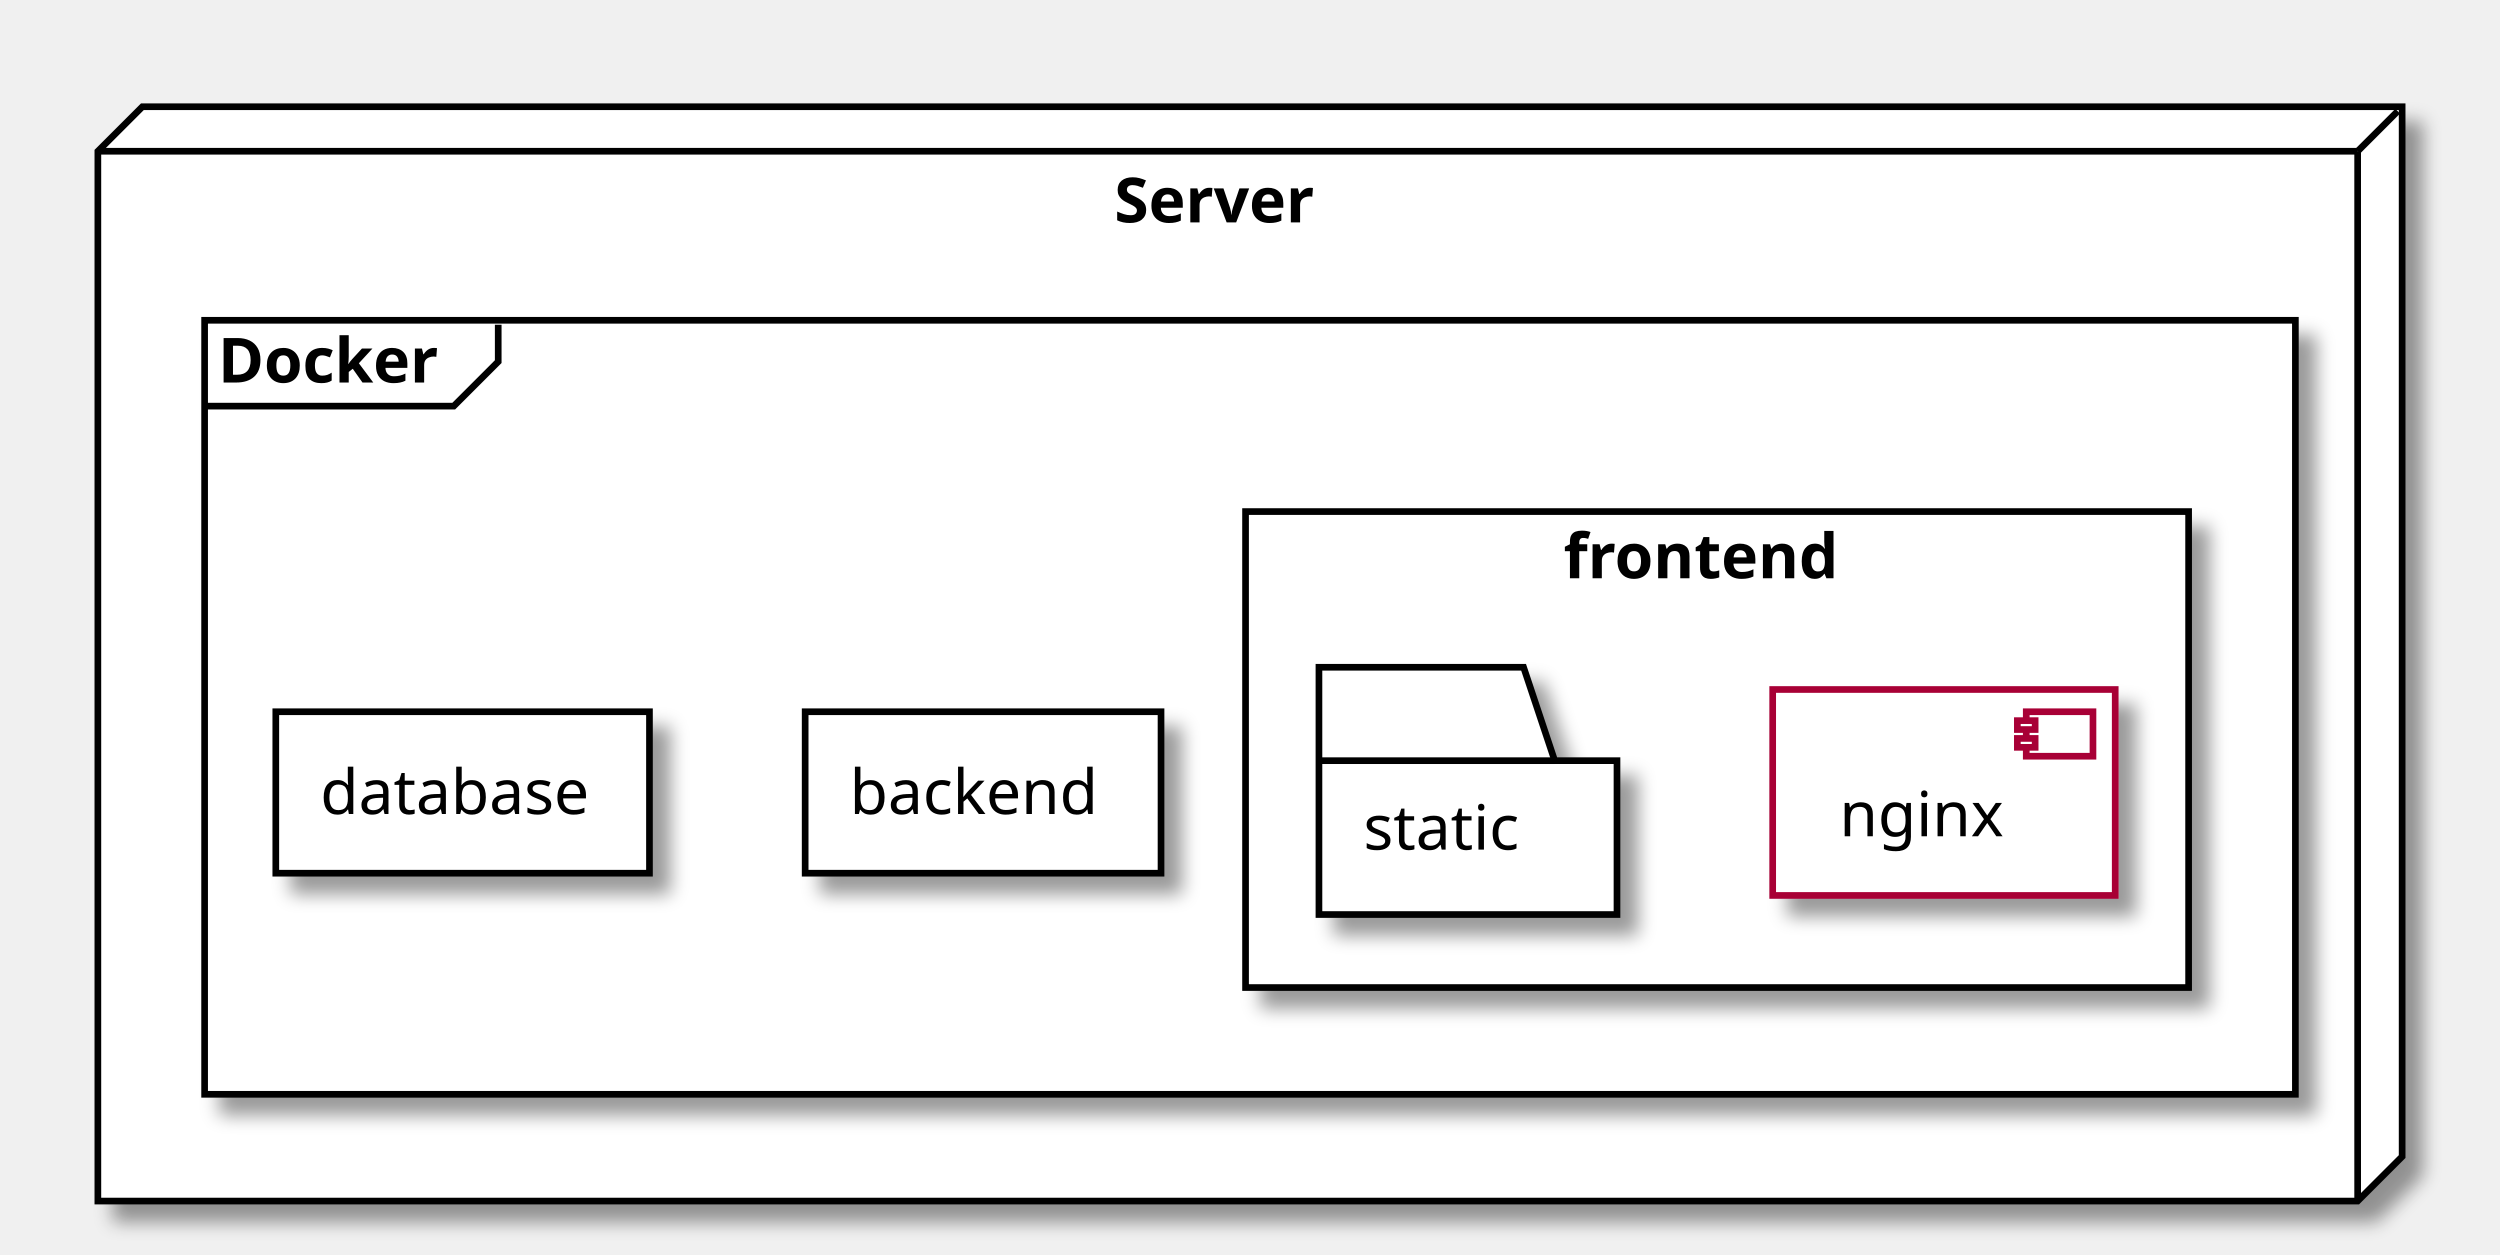
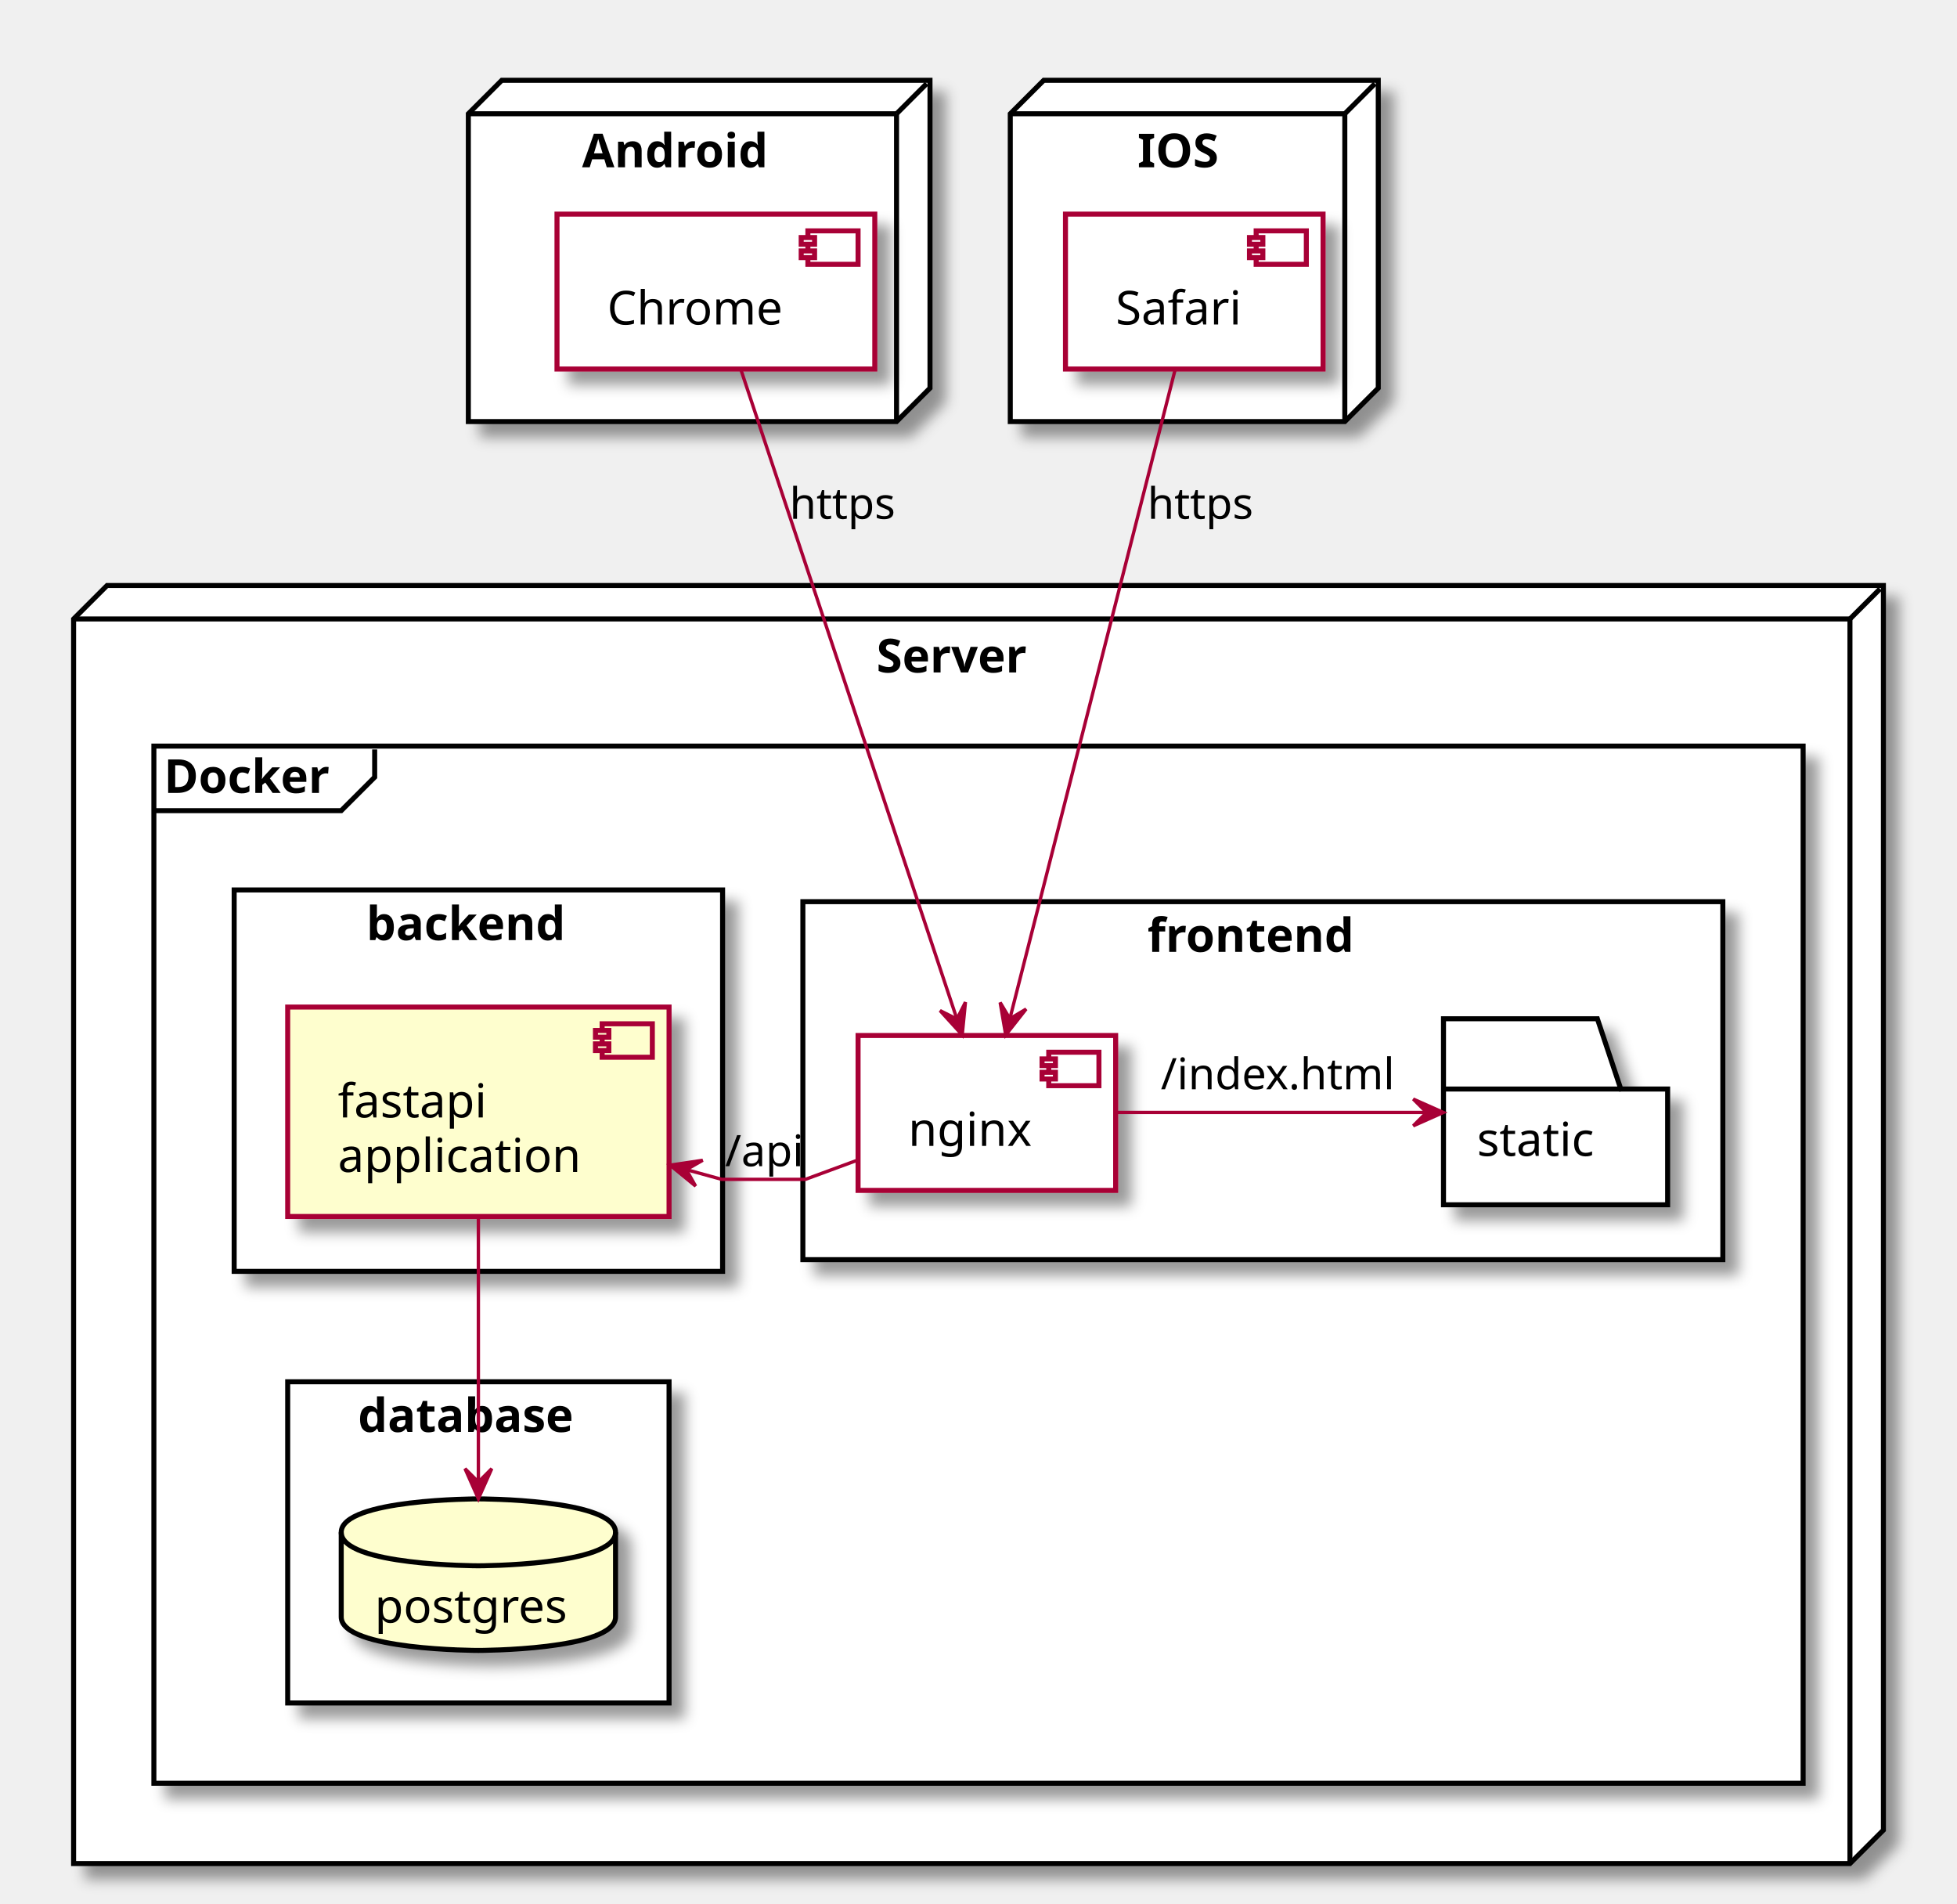
- <svg xmlns="http://www.w3.org/2000/svg" contentScriptType="application/ecmascript" contentStyleType="text/css" height="282px" preserveAspectRatio="none" style="width:562px;height:282px;" version="1.1" viewBox="0 0 562 282" width="562px" zoomAndPan="magnify">
+ <svg xmlns="http://www.w3.org/2000/svg" contentScriptType="application/ecmascript" contentStyleType="text/css" height="569px" preserveAspectRatio="none" style="width:585px;height:569px;" version="1.1" viewBox="0 0 585 569" width="585px" zoomAndPan="magnify">
  <defs>
-     <filter height="300%" id="fgi7an5chugss" width="300%" x="-1" y="-1">
+     <filter height="300%" id="fc3mp46sastr4" width="300%" x="-1" y="-1">
      <feGaussianBlur result="blurOut" stdDeviation="2.0" />
      <feColorMatrix in="blurOut" result="blurOut2" type="matrix" values="0 0 0 0 0 0 0 0 0 0 0 0 0 0 0 0 0 0 .4 0" />
      <feOffset dx="4.0" dy="4.0" in="blurOut2" result="blurOut3" />
      <feBlend in="SourceGraphic" in2="blurOut3" mode="normal" />
    </filter>
  </defs>
  <g>
-     <polygon fill="#FFFFFF" filter="url(#fgi7an5chugss)" points="22,34,32,24,540,24,540,260,530,270,22,270,22,34" style="stroke: #000000; stroke-width: 1.5;" />
-     <line style="stroke: #000000; stroke-width: 1.5;" x1="530" x2="539" y1="34" y2="25" />
-     <line style="stroke: #000000; stroke-width: 1.5;" x1="22" x2="530" y1="34" y2="34" />
-     <line style="stroke: #000000; stroke-width: 1.5;" x1="530" x2="530" y1="34" y2="270" />
-     <text fill="#000000" font-family="sans-serif" font-size="14" font-weight="bold" lengthAdjust="spacingAndGlyphs" textLength="53" x="250.5" y="49.995">Server</text>
-     <rect fill="#FFFFFF" filter="url(#fgi7an5chugss)" height="174" style="stroke: #000000; stroke-width: 1.5;" width="470" x="46" y="72" />
-     <path d="M112,73 L112,81.297 L102,91.297 L46,91.297 " fill="none" style="stroke: #000000; stroke-width: 1.5;" />
-     <text fill="#000000" font-family="sans-serif" font-size="14" font-weight="bold" lengthAdjust="spacingAndGlyphs" textLength="56" x="49" y="85.995">Docker</text>
-     <rect fill="#FFFFFF" filter="url(#fgi7an5chugss)" height="107" style="stroke: #000000; stroke-width: 1.5;" width="212" x="280" y="115" />
-     <text fill="#000000" font-family="sans-serif" font-size="14" font-weight="bold" lengthAdjust="spacingAndGlyphs" textLength="69" x="351.5" y="129.995">frontend</text>
-     <rect fill="#FFFFFF" filter="url(#fgi7an5chugss)" height="46.297" style="stroke: #A80036; stroke-width: 1.5;" width="77" x="398.5" y="155" />
-     <rect fill="#FFFFFF" height="10" style="stroke: #A80036; stroke-width: 1.5;" width="15" x="455.5" y="160" />
-     <rect fill="#FFFFFF" height="2" style="stroke: #A80036; stroke-width: 1.5;" width="4" x="453.5" y="162" />
-     <rect fill="#FFFFFF" height="2" style="stroke: #A80036; stroke-width: 1.5;" width="4" x="453.5" y="166" />
-     <text fill="#000000" font-family="sans-serif" font-size="14" lengthAdjust="spacingAndGlyphs" textLength="37" x="413.5" y="187.995">nginx</text>
-     <polygon fill="#FFFFFF" filter="url(#fgi7an5chugss)" points="296.5,150,342.5,150,349.5,171,363.5,171,363.5,205.594,296.5,205.594,296.5,150" style="stroke: #000000; stroke-width: 1.5;" />
-     <line style="stroke: #000000; stroke-width: 1.5;" x1="296.5" x2="349.5" y1="171" y2="171" />
-     <text fill="#000000" font-family="sans-serif" font-size="14" lengthAdjust="spacingAndGlyphs" textLength="37" x="306.5" y="190.995">static</text>
-     <rect fill="#FFFFFF" filter="url(#fgi7an5chugss)" height="36.297" style="stroke: #000000; stroke-width: 1.5;" width="80" x="181" y="160" />
-     <text fill="#000000" font-family="sans-serif" font-size="14" lengthAdjust="spacingAndGlyphs" textLength="60" x="191" y="182.995">backend</text>
-     <rect fill="#FFFFFF" filter="url(#fgi7an5chugss)" height="36.297" style="stroke: #000000; stroke-width: 1.5;" width="84" x="62" y="160" />
-     <text fill="#000000" font-family="sans-serif" font-size="14" lengthAdjust="spacingAndGlyphs" textLength="64" x="72" y="182.995">database</text>
+     <polygon fill="#FFFFFF" filter="url(#fc3mp46sastr4)" points="22,185,32,175,563,175,563,547,553,557,22,557,22,185" style="stroke: #000000; stroke-width: 1.5;" />
+     <line style="stroke: #000000; stroke-width: 1.5;" x1="553" x2="562" y1="185" y2="176" />
+     <line style="stroke: #000000; stroke-width: 1.5;" x1="22" x2="553" y1="185" y2="185" />
+     <line style="stroke: #000000; stroke-width: 1.5;" x1="553" x2="553" y1="185" y2="557" />
+     <text fill="#000000" font-family="sans-serif" font-size="14" font-weight="bold" lengthAdjust="spacingAndGlyphs" textLength="53" x="262" y="200.995">Server</text>
+     <rect fill="#FFFFFF" filter="url(#fc3mp46sastr4)" height="310" style="stroke: #000000; stroke-width: 1.5;" width="493" x="46" y="223" />
+     <path d="M112,224 L112,232.297 L102,242.297 L46,242.297 " fill="none" style="stroke: #000000; stroke-width: 1.5;" />
+     <text fill="#000000" font-family="sans-serif" font-size="14" font-weight="bold" lengthAdjust="spacingAndGlyphs" textLength="56" x="49" y="236.995">Docker</text>
+     <rect fill="#FFFFFF" filter="url(#fc3mp46sastr4)" height="107" style="stroke: #000000; stroke-width: 1.5;" width="275" x="240" y="269.5" />
+     <text fill="#000000" font-family="sans-serif" font-size="14" font-weight="bold" lengthAdjust="spacingAndGlyphs" textLength="69" x="343" y="284.495">frontend</text>
+     <rect fill="#FFFFFF" filter="url(#fc3mp46sastr4)" height="114" style="stroke: #000000; stroke-width: 1.5;" width="146" x="70" y="266" />
+     <text fill="#000000" font-family="sans-serif" font-size="14" font-weight="bold" lengthAdjust="spacingAndGlyphs" textLength="67" x="109.5" y="280.995">backend</text>
+     <rect fill="#FFFFFF" filter="url(#fc3mp46sastr4)" height="96" style="stroke: #000000; stroke-width: 1.5;" width="114" x="86" y="413" />
+     <text fill="#000000" font-family="sans-serif" font-size="14" font-weight="bold" lengthAdjust="spacingAndGlyphs" textLength="72" x="107" y="427.995">database</text>
+     <polygon fill="#FFFFFF" filter="url(#fc3mp46sastr4)" points="140,34,150,24,278,24,278,116,268,126,140,126,140,34" style="stroke: #000000; stroke-width: 1.5;" />
+     <line style="stroke: #000000; stroke-width: 1.5;" x1="268" x2="277" y1="34" y2="25" />
+     <line style="stroke: #000000; stroke-width: 1.5;" x1="140" x2="268" y1="34" y2="34" />
+     <line style="stroke: #000000; stroke-width: 1.5;" x1="268" x2="268" y1="34" y2="126" />
+     <text fill="#000000" font-family="sans-serif" font-size="14" font-weight="bold" lengthAdjust="spacingAndGlyphs" textLength="62" x="174" y="49.995">Android</text>
+     <polygon fill="#FFFFFF" filter="url(#fc3mp46sastr4)" points="302,34,312,24,412,24,412,116,402,126,302,126,302,34" style="stroke: #000000; stroke-width: 1.5;" />
+     <line style="stroke: #000000; stroke-width: 1.5;" x1="402" x2="411" y1="34" y2="25" />
+     <line style="stroke: #000000; stroke-width: 1.5;" x1="302" x2="402" y1="34" y2="34" />
+     <line style="stroke: #000000; stroke-width: 1.5;" x1="402" x2="402" y1="34" y2="126" />
+     <text fill="#000000" font-family="sans-serif" font-size="14" font-weight="bold" lengthAdjust="spacingAndGlyphs" textLength="26" x="340" y="49.995">IOS</text>
+     <rect fill="#FFFFFF" filter="url(#fc3mp46sastr4)" height="46.297" style="stroke: #A80036; stroke-width: 1.5;" width="77" x="256.5" y="309.5" />
+     <rect fill="#FFFFFF" height="10" style="stroke: #A80036; stroke-width: 1.5;" width="15" x="313.5" y="314.5" />
+     <rect fill="#FFFFFF" height="2" style="stroke: #A80036; stroke-width: 1.5;" width="4" x="311.5" y="316.5" />
+     <rect fill="#FFFFFF" height="2" style="stroke: #A80036; stroke-width: 1.5;" width="4" x="311.5" y="320.5" />
+     <text fill="#000000" font-family="sans-serif" font-size="14" lengthAdjust="spacingAndGlyphs" textLength="37" x="271.5" y="342.495">nginx</text>
+     <polygon fill="#FFFFFF" filter="url(#fc3mp46sastr4)" points="431.5,304.5,477.5,304.5,484.5,325.5,498.5,325.5,498.5,360.094,431.5,360.094,431.5,304.5" style="stroke: #000000; stroke-width: 1.5;" />
+     <line style="stroke: #000000; stroke-width: 1.5;" x1="431.5" x2="484.5" y1="325.5" y2="325.5" />
+     <text fill="#000000" font-family="sans-serif" font-size="14" lengthAdjust="spacingAndGlyphs" textLength="37" x="441.5" y="345.495">static</text>
+     <rect fill="#FEFECE" filter="url(#fc3mp46sastr4)" height="62.594" style="stroke: #A80036; stroke-width: 1.5;" width="114" x="86" y="301" />
+     <rect fill="#FEFECE" height="10" style="stroke: #A80036; stroke-width: 1.5;" width="15" x="180" y="306" />
+     <rect fill="#FEFECE" height="2" style="stroke: #A80036; stroke-width: 1.5;" width="4" x="178" y="308" />
+     <rect fill="#FEFECE" height="2" style="stroke: #A80036; stroke-width: 1.5;" width="4" x="178" y="312" />
+     <text fill="#000000" font-family="sans-serif" font-size="14" lengthAdjust="spacingAndGlyphs" textLength="45" x="101" y="333.995">fastapi</text>
+     <text fill="#000000" font-family="sans-serif" font-size="14" lengthAdjust="spacingAndGlyphs" textLength="74" x="101" y="350.292">application</text>
+     <path d="M102,458 C102,448 143,448 143,448 C143,448 184,448 184,458 L184,483.297 C184,493.297 143,493.297 143,493.297 C143,493.297 102,493.297 102,483.297 L102,458 " fill="#FEFECE" filter="url(#fc3mp46sastr4)" style="stroke: #000000; stroke-width: 1.5;" />
+     <path d="M102,458 C102,468 143,468 143,468 C143,468 184,468 184,458 " fill="none" style="stroke: #000000; stroke-width: 1.5;" />
+     <text fill="#000000" font-family="sans-serif" font-size="14" lengthAdjust="spacingAndGlyphs" textLength="62" x="112" y="484.995">postgres</text>
+     <rect fill="#FFFFFF" filter="url(#fc3mp46sastr4)" height="46.297" style="stroke: #A80036; stroke-width: 1.5;" width="95" x="166.5" y="64" />
+     <rect fill="#FFFFFF" height="10" style="stroke: #A80036; stroke-width: 1.5;" width="15" x="241.5" y="69" />
+     <rect fill="#FFFFFF" height="2" style="stroke: #A80036; stroke-width: 1.5;" width="4" x="239.5" y="71" />
+     <rect fill="#FFFFFF" height="2" style="stroke: #A80036; stroke-width: 1.5;" width="4" x="239.5" y="75" />
+     <text fill="#000000" font-family="sans-serif" font-size="14" lengthAdjust="spacingAndGlyphs" textLength="55" x="181.5" y="96.995">Chrome</text>
+     <rect fill="#FFFFFF" filter="url(#fc3mp46sastr4)" height="46.297" style="stroke: #A80036; stroke-width: 1.5;" width="77" x="318.5" y="64" />
+     <rect fill="#FFFFFF" height="10" style="stroke: #A80036; stroke-width: 1.5;" width="15" x="375.5" y="69" />
+     <rect fill="#FFFFFF" height="2" style="stroke: #A80036; stroke-width: 1.5;" width="4" x="373.5" y="71" />
+     <rect fill="#FFFFFF" height="2" style="stroke: #A80036; stroke-width: 1.5;" width="4" x="373.5" y="75" />
+     <text fill="#000000" font-family="sans-serif" font-size="14" lengthAdjust="spacingAndGlyphs" textLength="37" x="333.5" y="96.995">Safari</text>
+     <path d="M256.44,346.72 C247.6,349.97 240.75,352.5 240.75,352.5 C240.75,352.5 215.75,352.5 215.75,352.5 C215.75,352.5 211.68,351.38 205.46,349.67 " fill="none" id="nginx-&gt;api_server" style="stroke: #A80036; stroke-width: 1.0;" />
+     <polygon fill="#A80036" points="200.32,348.26,207.932,354.51,205.14,349.59,210.06,346.798,200.32,348.26" style="stroke: #A80036; stroke-width: 1.0;" />
+     <text fill="#000000" font-family="sans-serif" font-size="13" lengthAdjust="spacingAndGlyphs" textLength="23" x="216.75" y="348.567">/api</text>
+     <path d="M333.58,332.5 C361.33,332.5 398.62,332.5 426.39,332.5 " fill="none" id="nginx-&gt;static" style="stroke: #A80036; stroke-width: 1.0;" />
+     <polygon fill="#A80036" points="431.46,332.5,422.46,328.5,426.46,332.5,422.46,336.5,431.46,332.5" style="stroke: #A80036; stroke-width: 1.0;" />
+     <text fill="#000000" font-family="sans-serif" font-size="13" lengthAdjust="spacingAndGlyphs" textLength="71" x="347" y="325.567">/index.html</text>
+     <path d="M143,364.02 C143,387.66 143,420.08 143,442.71 " fill="none" id="api_server-&gt;postgres" style="stroke: #A80036; stroke-width: 1.0;" />
+     <polygon fill="#A80036" points="143,447.96,147,438.96,143,442.96,139,438.96,143,447.96" style="stroke: #A80036; stroke-width: 1.0;" />
+     <path d="M351.39,110.04 C340.03,154.66 314.34,255.56 301.94,304.23 " fill="none" id="Safari-&gt;nginx" style="stroke: #A80036; stroke-width: 1.0;" />
+     <polygon fill="#A80036" points="300.64,309.34,306.73,301.6,301.87,304.493,298.976,299.633,300.64,309.34" style="stroke: #A80036; stroke-width: 1.0;" />
+     <text fill="#000000" font-family="sans-serif" font-size="13" lengthAdjust="spacingAndGlyphs" textLength="33" x="343" y="155.067">https</text>
+     <path d="M221.33,110.04 C236.2,154.75 269.87,255.96 286.03,304.52 " fill="none" id="Chrome-&gt;nginx" style="stroke: #A80036; stroke-width: 1.0;" />
+     <polygon fill="#A80036" points="287.63,309.34,288.596,299.539,286.057,304.594,281.002,302.055,287.63,309.34" style="stroke: #A80036; stroke-width: 1.0;" />
+     <text fill="#000000" font-family="sans-serif" font-size="13" lengthAdjust="spacingAndGlyphs" textLength="33" x="236" y="155.067">https</text>
  </g>
</svg>
